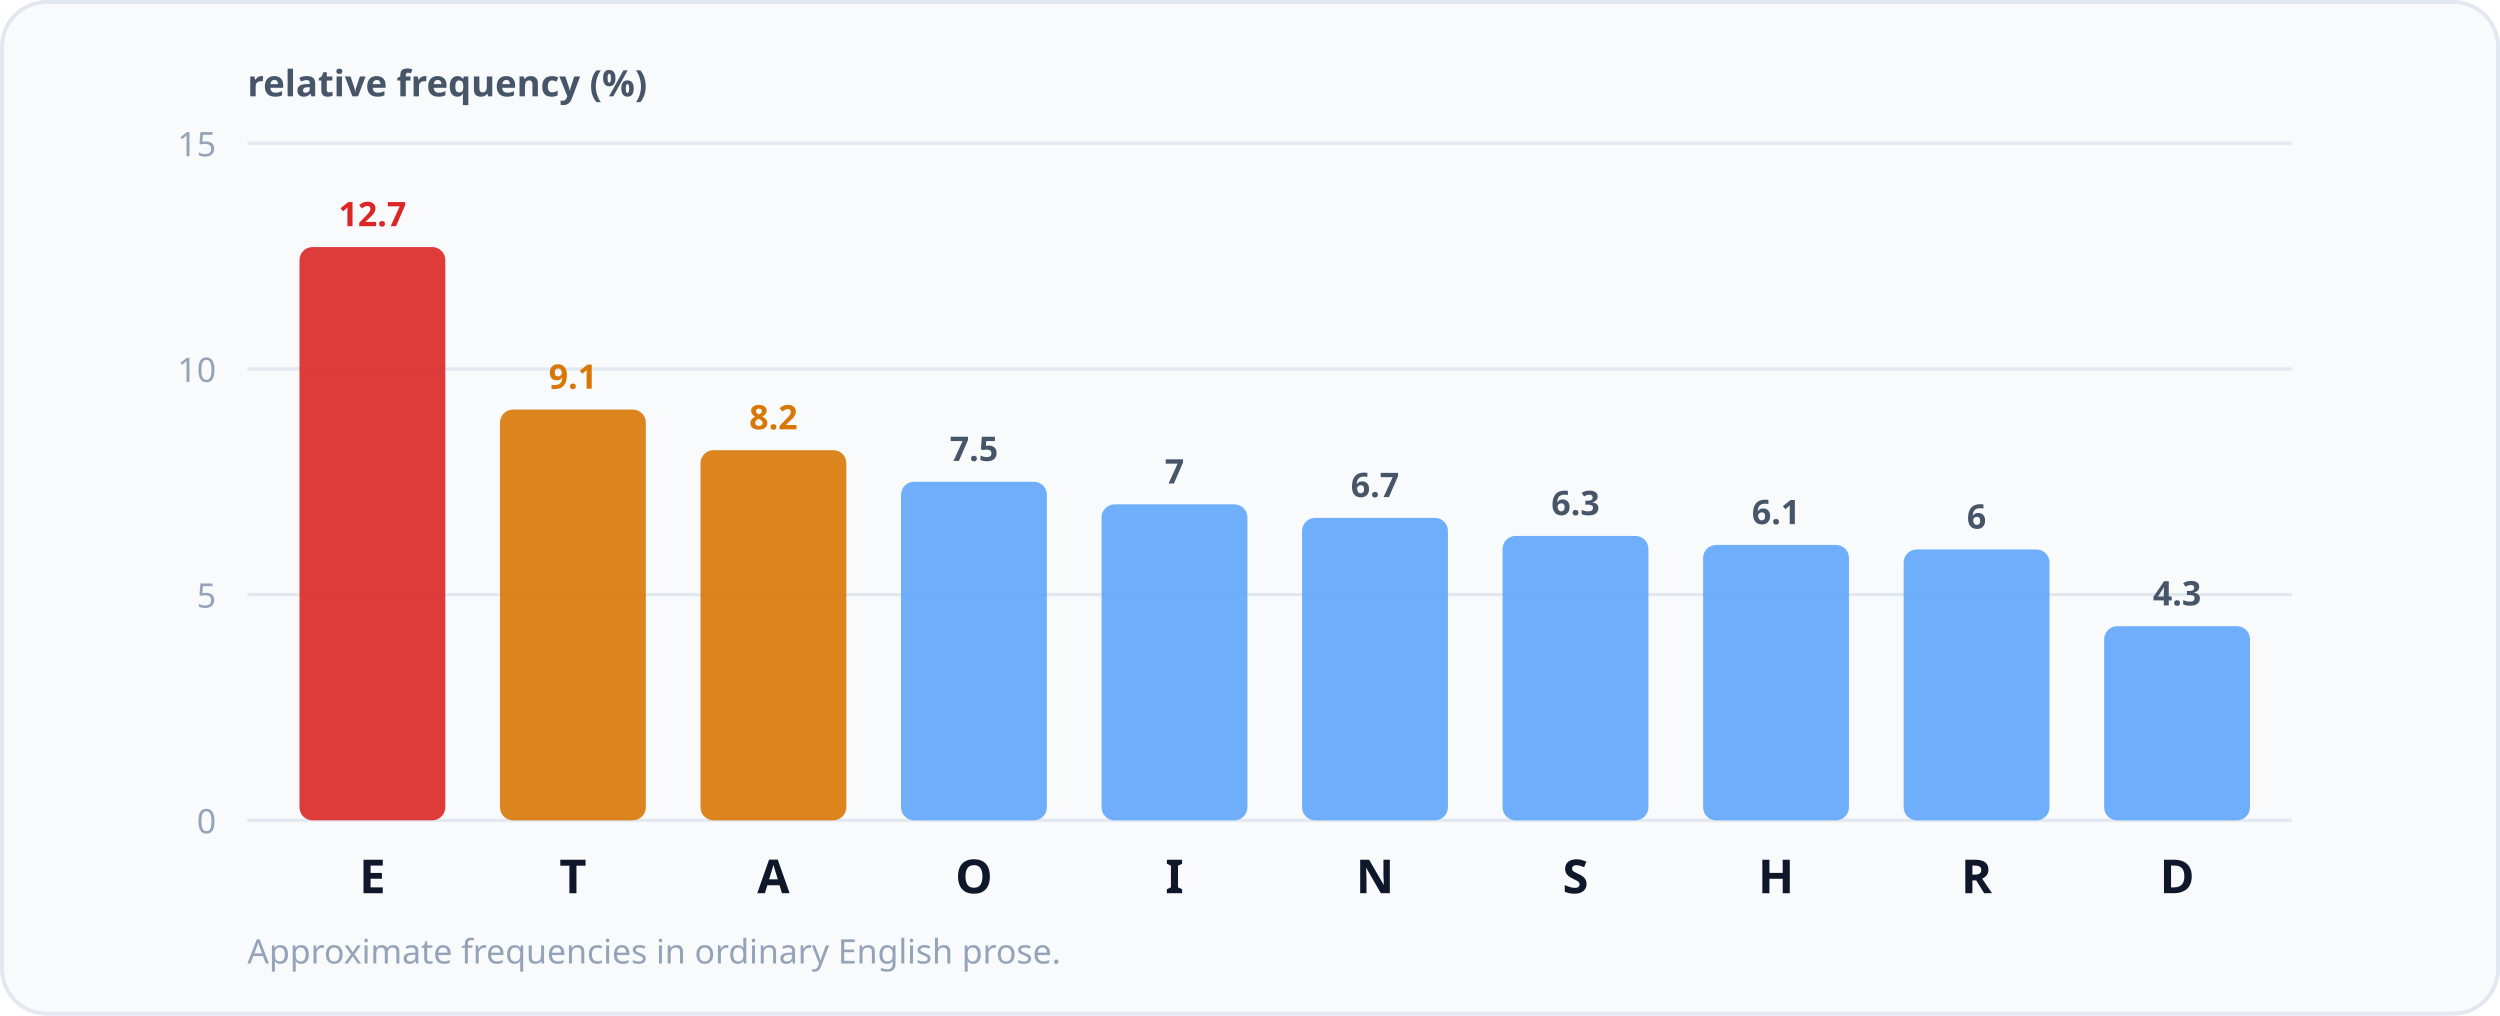
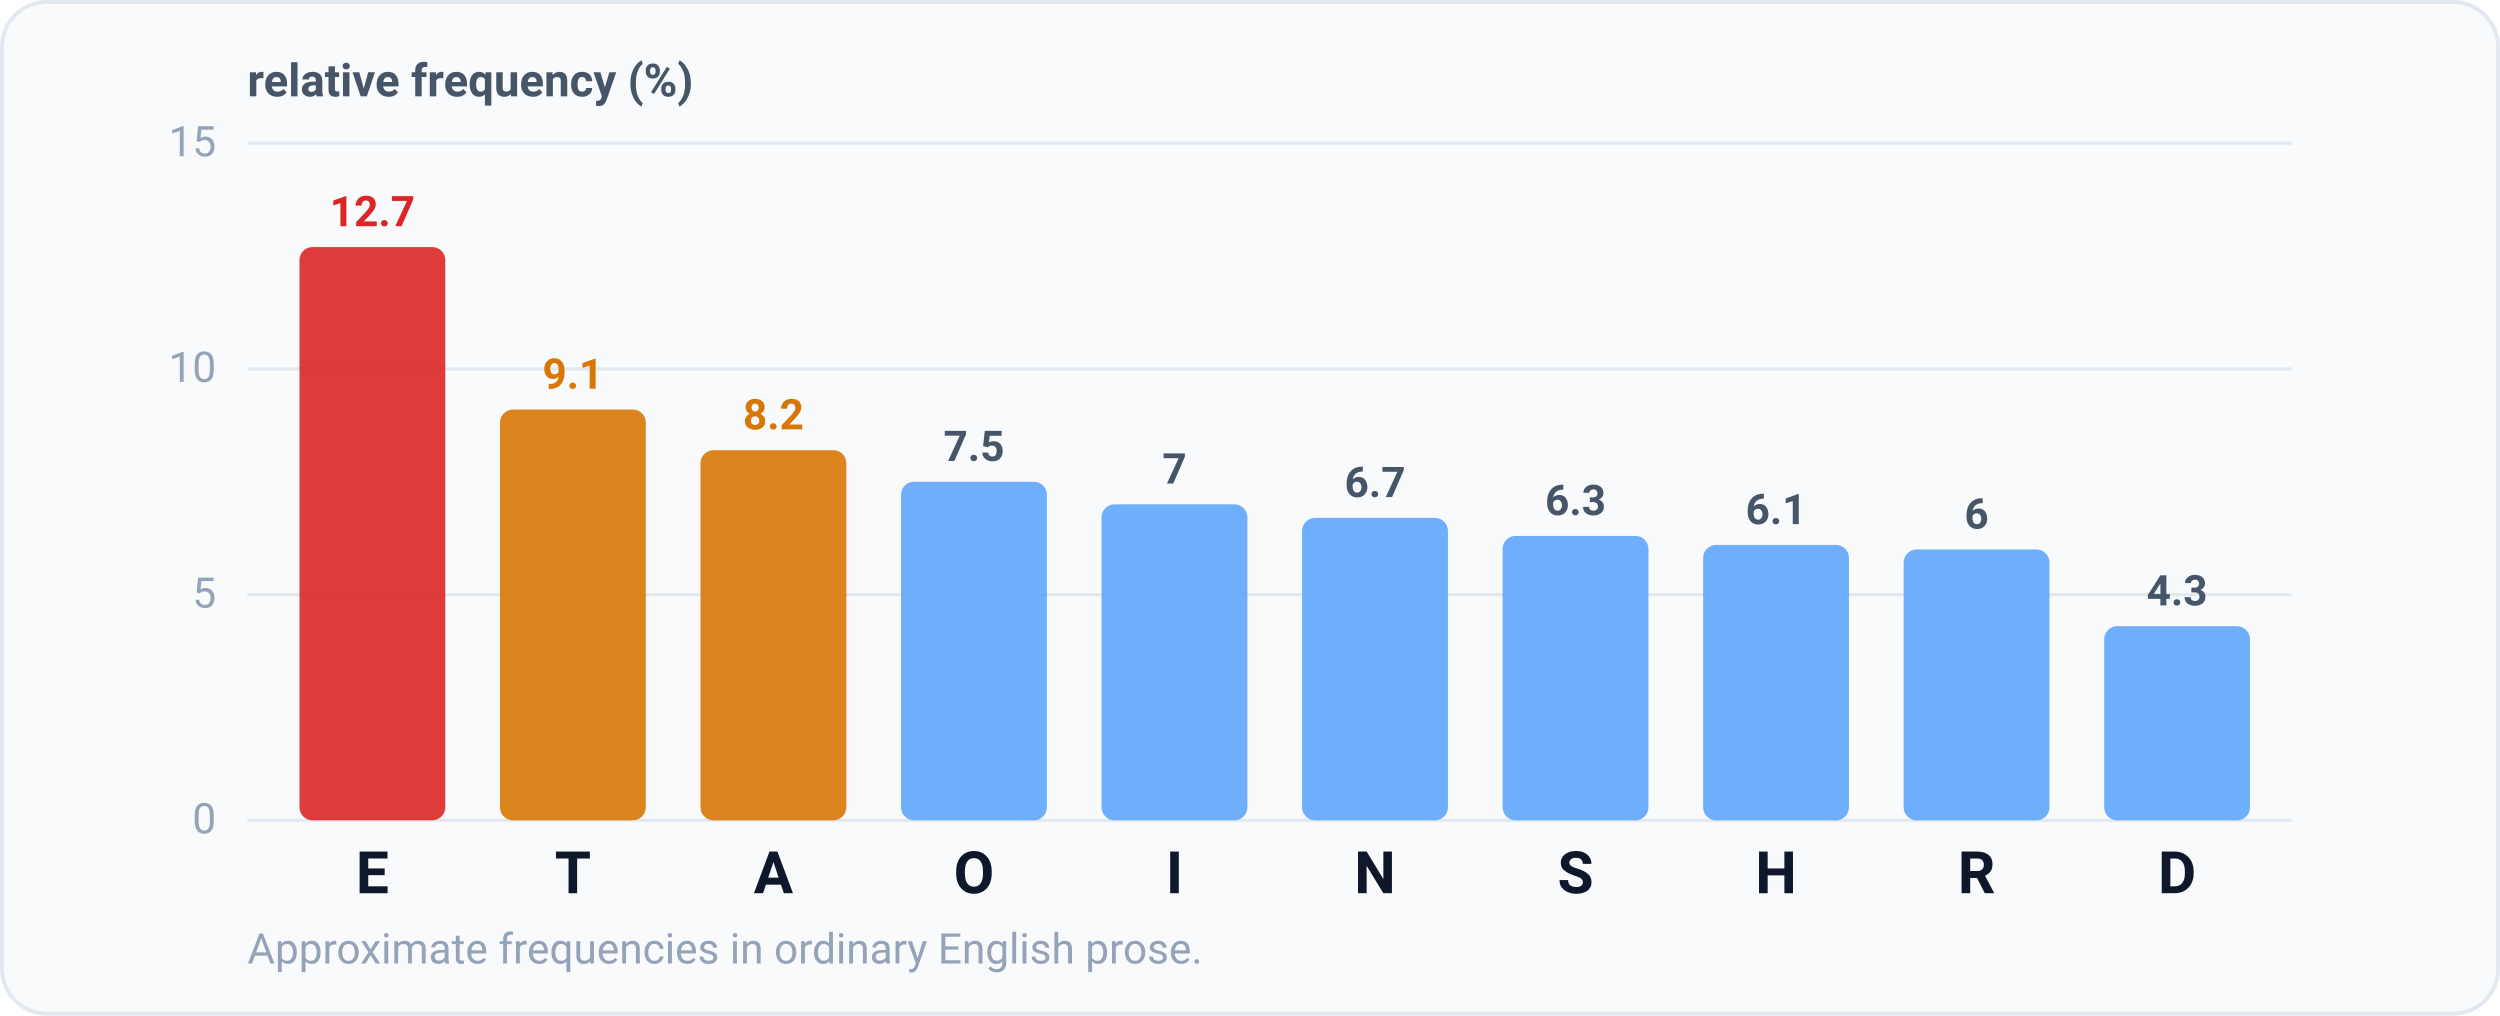
- <svg xmlns="http://www.w3.org/2000/svg" viewBox="0 0 960 390" width="960" height="390" font-family="sans-serif" role="img" aria-labelledby="t d">
+ <svg xmlns="http://www.w3.org/2000/svg" viewBox="0 0 960 390" width="960" height="390" font-family="'Segoe UI', 'Segoe UI Symbol', Roboto, 'Helvetica Neue', Arial, 'DejaVu Sans', sans-serif" role="img" aria-labelledby="t d">
  <defs>
    <marker id="arrowBlue" viewBox="0 0 10 10" refX="8" refY="5" markerWidth="7" markerHeight="7" orient="auto-start-reverse">
      <path d="M 0 0 L 10 5 L 0 10 z" fill="#2563eb" />
    </marker>
    <marker id="arrowRed" viewBox="0 0 10 10" refX="8" refY="5" markerWidth="7" markerHeight="7" orient="auto-start-reverse">
      <path d="M 0 0 L 10 5 L 0 10 z" fill="#dc2626" />
    </marker>
    <marker id="arrowAmber" viewBox="0 0 10 10" refX="8" refY="5" markerWidth="7" markerHeight="7" orient="auto-start-reverse">
      <path d="M 0 0 L 10 5 L 0 10 z" fill="#d97706" />
    </marker>
    <marker id="arrowGray" viewBox="0 0 10 10" refX="8" refY="5" markerWidth="7" markerHeight="7" orient="auto-start-reverse">
      <path d="M 0 0 L 10 5 L 0 10 z" fill="#64748b" />
    </marker>
    <marker id="arrowGreen" viewBox="0 0 10 10" refX="8" refY="5" markerWidth="7" markerHeight="7" orient="auto-start-reverse">
      <path d="M 0 0 L 10 5 L 0 10 z" fill="#059669" />
    </marker>
  </defs>
  <rect width="960" height="390" rx="18" fill="#f8fafc" />
  <rect x="0.75" y="0.75" width="958.5" height="388.5" rx="17.25" fill="none" stroke="#e2e8f0" stroke-width="1.5" />
  <line x1="95" y1="315.0" x2="880" y2="315.0" stroke="#e2e8f0" stroke-width="1.2" />
-   <text x="83" y="320.0" font-size="13" fill="#94a3b8" text-anchor="end" font-weight="400">0</text>
+   <text x="83" y="320.0" font-size="16.25" fill="#94a3b8" text-anchor="end" font-weight="400">0</text>
  <line x1="95" y1="228.333" x2="880" y2="228.333" stroke="#e2e8f0" stroke-width="1.2" />
-   <text x="83" y="233.333" font-size="13" fill="#94a3b8" text-anchor="end" font-weight="400">5</text>
+   <text x="83" y="233.333" font-size="16.25" fill="#94a3b8" text-anchor="end" font-weight="400">5</text>
  <line x1="95" y1="141.667" x2="880" y2="141.667" stroke="#e2e8f0" stroke-width="1.2" />
-   <text x="83" y="146.667" font-size="13" fill="#94a3b8" text-anchor="end" font-weight="400">10</text>
+   <text x="83" y="146.667" font-size="16.25" fill="#94a3b8" text-anchor="end" font-weight="400">10</text>
  <line x1="95" y1="55.0" x2="880" y2="55.0" stroke="#e2e8f0" stroke-width="1.2" />
-   <text x="83" y="60.0" font-size="13" fill="#94a3b8" text-anchor="end" font-weight="400">15</text>
-   <text x="95" y="37" font-size="14" fill="#475569" text-anchor="start" font-weight="600">relative frequency (%)</text>
+   <text x="83" y="60.0" font-size="16.25" fill="#94a3b8" text-anchor="end" font-weight="400">15</text>
+   <text x="95" y="37" font-size="17.5" fill="#475569" text-anchor="start" font-weight="600">relative frequency (%)</text>
  <rect x="115" y="94.867" width="56" height="220.133" rx="5" fill="#dc2626" stroke="none" stroke-width="1.5" opacity="0.9" />
-   <text x="143.0" y="86.867" font-size="13" fill="#dc2626" text-anchor="middle" font-weight="600">12.7</text>
-   <text x="143.0" y="343" font-size="18" fill="#0f172a" text-anchor="middle" font-weight="700">E</text>
+   <text x="143.0" y="86.867" font-size="16.25" fill="#dc2626" text-anchor="middle" font-weight="600">12.7</text>
+   <text x="143.0" y="343" font-size="22.5" fill="#0f172a" text-anchor="middle" font-weight="700">E</text>
  <rect x="192" y="157.267" width="56" height="157.733" rx="5" fill="#d97706" stroke="none" stroke-width="1.5" opacity="0.9" />
-   <text x="220.0" y="149.267" font-size="13" fill="#d97706" text-anchor="middle" font-weight="600">9.1</text>
-   <text x="220.0" y="343" font-size="18" fill="#0f172a" text-anchor="middle" font-weight="700">T</text>
+   <text x="220.0" y="149.267" font-size="16.25" fill="#d97706" text-anchor="middle" font-weight="600">9.1</text>
+   <text x="220.0" y="343" font-size="22.5" fill="#0f172a" text-anchor="middle" font-weight="700">T</text>
  <rect x="269" y="172.867" width="56" height="142.133" rx="5" fill="#d97706" stroke="none" stroke-width="1.5" opacity="0.9" />
-   <text x="297.0" y="164.867" font-size="13" fill="#d97706" text-anchor="middle" font-weight="600">8.2</text>
-   <text x="297.0" y="343" font-size="18" fill="#0f172a" text-anchor="middle" font-weight="700">A</text>
+   <text x="297.0" y="164.867" font-size="16.25" fill="#d97706" text-anchor="middle" font-weight="600">8.2</text>
+   <text x="297.0" y="343" font-size="22.5" fill="#0f172a" text-anchor="middle" font-weight="700">A</text>
  <rect x="346" y="185.0" width="56" height="130.0" rx="5" fill="#60a5fa" stroke="none" stroke-width="1.5" opacity="0.9" />
-   <text x="374.0" y="177.0" font-size="13" fill="#475569" text-anchor="middle" font-weight="600">7.5</text>
-   <text x="374.0" y="343" font-size="18" fill="#0f172a" text-anchor="middle" font-weight="700">O</text>
+   <text x="374.0" y="177.0" font-size="16.25" fill="#475569" text-anchor="middle" font-weight="600">7.5</text>
+   <text x="374.0" y="343" font-size="22.5" fill="#0f172a" text-anchor="middle" font-weight="700">O</text>
  <rect x="423" y="193.667" width="56" height="121.333" rx="5" fill="#60a5fa" stroke="none" stroke-width="1.5" opacity="0.9" />
-   <text x="451.0" y="185.667" font-size="13" fill="#475569" text-anchor="middle" font-weight="600">7</text>
-   <text x="451.0" y="343" font-size="18" fill="#0f172a" text-anchor="middle" font-weight="700">I</text>
+   <text x="451.0" y="185.667" font-size="16.25" fill="#475569" text-anchor="middle" font-weight="600">7</text>
+   <text x="451.0" y="343" font-size="22.5" fill="#0f172a" text-anchor="middle" font-weight="700">I</text>
  <rect x="500" y="198.867" width="56" height="116.133" rx="5" fill="#60a5fa" stroke="none" stroke-width="1.5" opacity="0.9" />
-   <text x="528.0" y="190.867" font-size="13" fill="#475569" text-anchor="middle" font-weight="600">6.7</text>
-   <text x="528.0" y="343" font-size="18" fill="#0f172a" text-anchor="middle" font-weight="700">N</text>
+   <text x="528.0" y="190.867" font-size="16.25" fill="#475569" text-anchor="middle" font-weight="600">6.7</text>
+   <text x="528.0" y="343" font-size="22.5" fill="#0f172a" text-anchor="middle" font-weight="700">N</text>
  <rect x="577" y="205.8" width="56" height="109.2" rx="5" fill="#60a5fa" stroke="none" stroke-width="1.5" opacity="0.9" />
-   <text x="605.0" y="197.8" font-size="13" fill="#475569" text-anchor="middle" font-weight="600">6.3</text>
-   <text x="605.0" y="343" font-size="18" fill="#0f172a" text-anchor="middle" font-weight="700">S</text>
+   <text x="605.0" y="197.8" font-size="16.25" fill="#475569" text-anchor="middle" font-weight="600">6.3</text>
+   <text x="605.0" y="343" font-size="22.5" fill="#0f172a" text-anchor="middle" font-weight="700">S</text>
  <rect x="654" y="209.267" width="56" height="105.733" rx="5" fill="#60a5fa" stroke="none" stroke-width="1.5" opacity="0.9" />
-   <text x="682.0" y="201.267" font-size="13" fill="#475569" text-anchor="middle" font-weight="600">6.1</text>
-   <text x="682.0" y="343" font-size="18" fill="#0f172a" text-anchor="middle" font-weight="700">H</text>
+   <text x="682.0" y="201.267" font-size="16.25" fill="#475569" text-anchor="middle" font-weight="600">6.1</text>
+   <text x="682.0" y="343" font-size="22.5" fill="#0f172a" text-anchor="middle" font-weight="700">H</text>
  <rect x="731" y="211.0" width="56" height="104.0" rx="5" fill="#60a5fa" stroke="none" stroke-width="1.5" opacity="0.9" />
-   <text x="759.0" y="203.0" font-size="13" fill="#475569" text-anchor="middle" font-weight="600">6</text>
-   <text x="759.0" y="343" font-size="18" fill="#0f172a" text-anchor="middle" font-weight="700">R</text>
+   <text x="759.0" y="203.0" font-size="16.25" fill="#475569" text-anchor="middle" font-weight="600">6</text>
+   <text x="759.0" y="343" font-size="22.5" fill="#0f172a" text-anchor="middle" font-weight="700">R</text>
  <rect x="808" y="240.467" width="56" height="74.533" rx="5" fill="#60a5fa" stroke="none" stroke-width="1.5" opacity="0.9" />
-   <text x="836.0" y="232.467" font-size="13" fill="#475569" text-anchor="middle" font-weight="600">4.3</text>
-   <text x="836.0" y="343" font-size="18" fill="#0f172a" text-anchor="middle" font-weight="700">D</text>
-   <text x="95" y="370" font-size="13" fill="#94a3b8" text-anchor="start" font-weight="400">Approximate frequencies in ordinary English prose.</text>
+   <text x="836.0" y="232.467" font-size="16.25" fill="#475569" text-anchor="middle" font-weight="600">4.3</text>
+   <text x="836.0" y="343" font-size="22.5" fill="#0f172a" text-anchor="middle" font-weight="700">D</text>
+   <text x="95" y="370" font-size="16.25" fill="#94a3b8" text-anchor="start" font-weight="400">Approximate frequencies in ordinary English prose.</text>
</svg>
